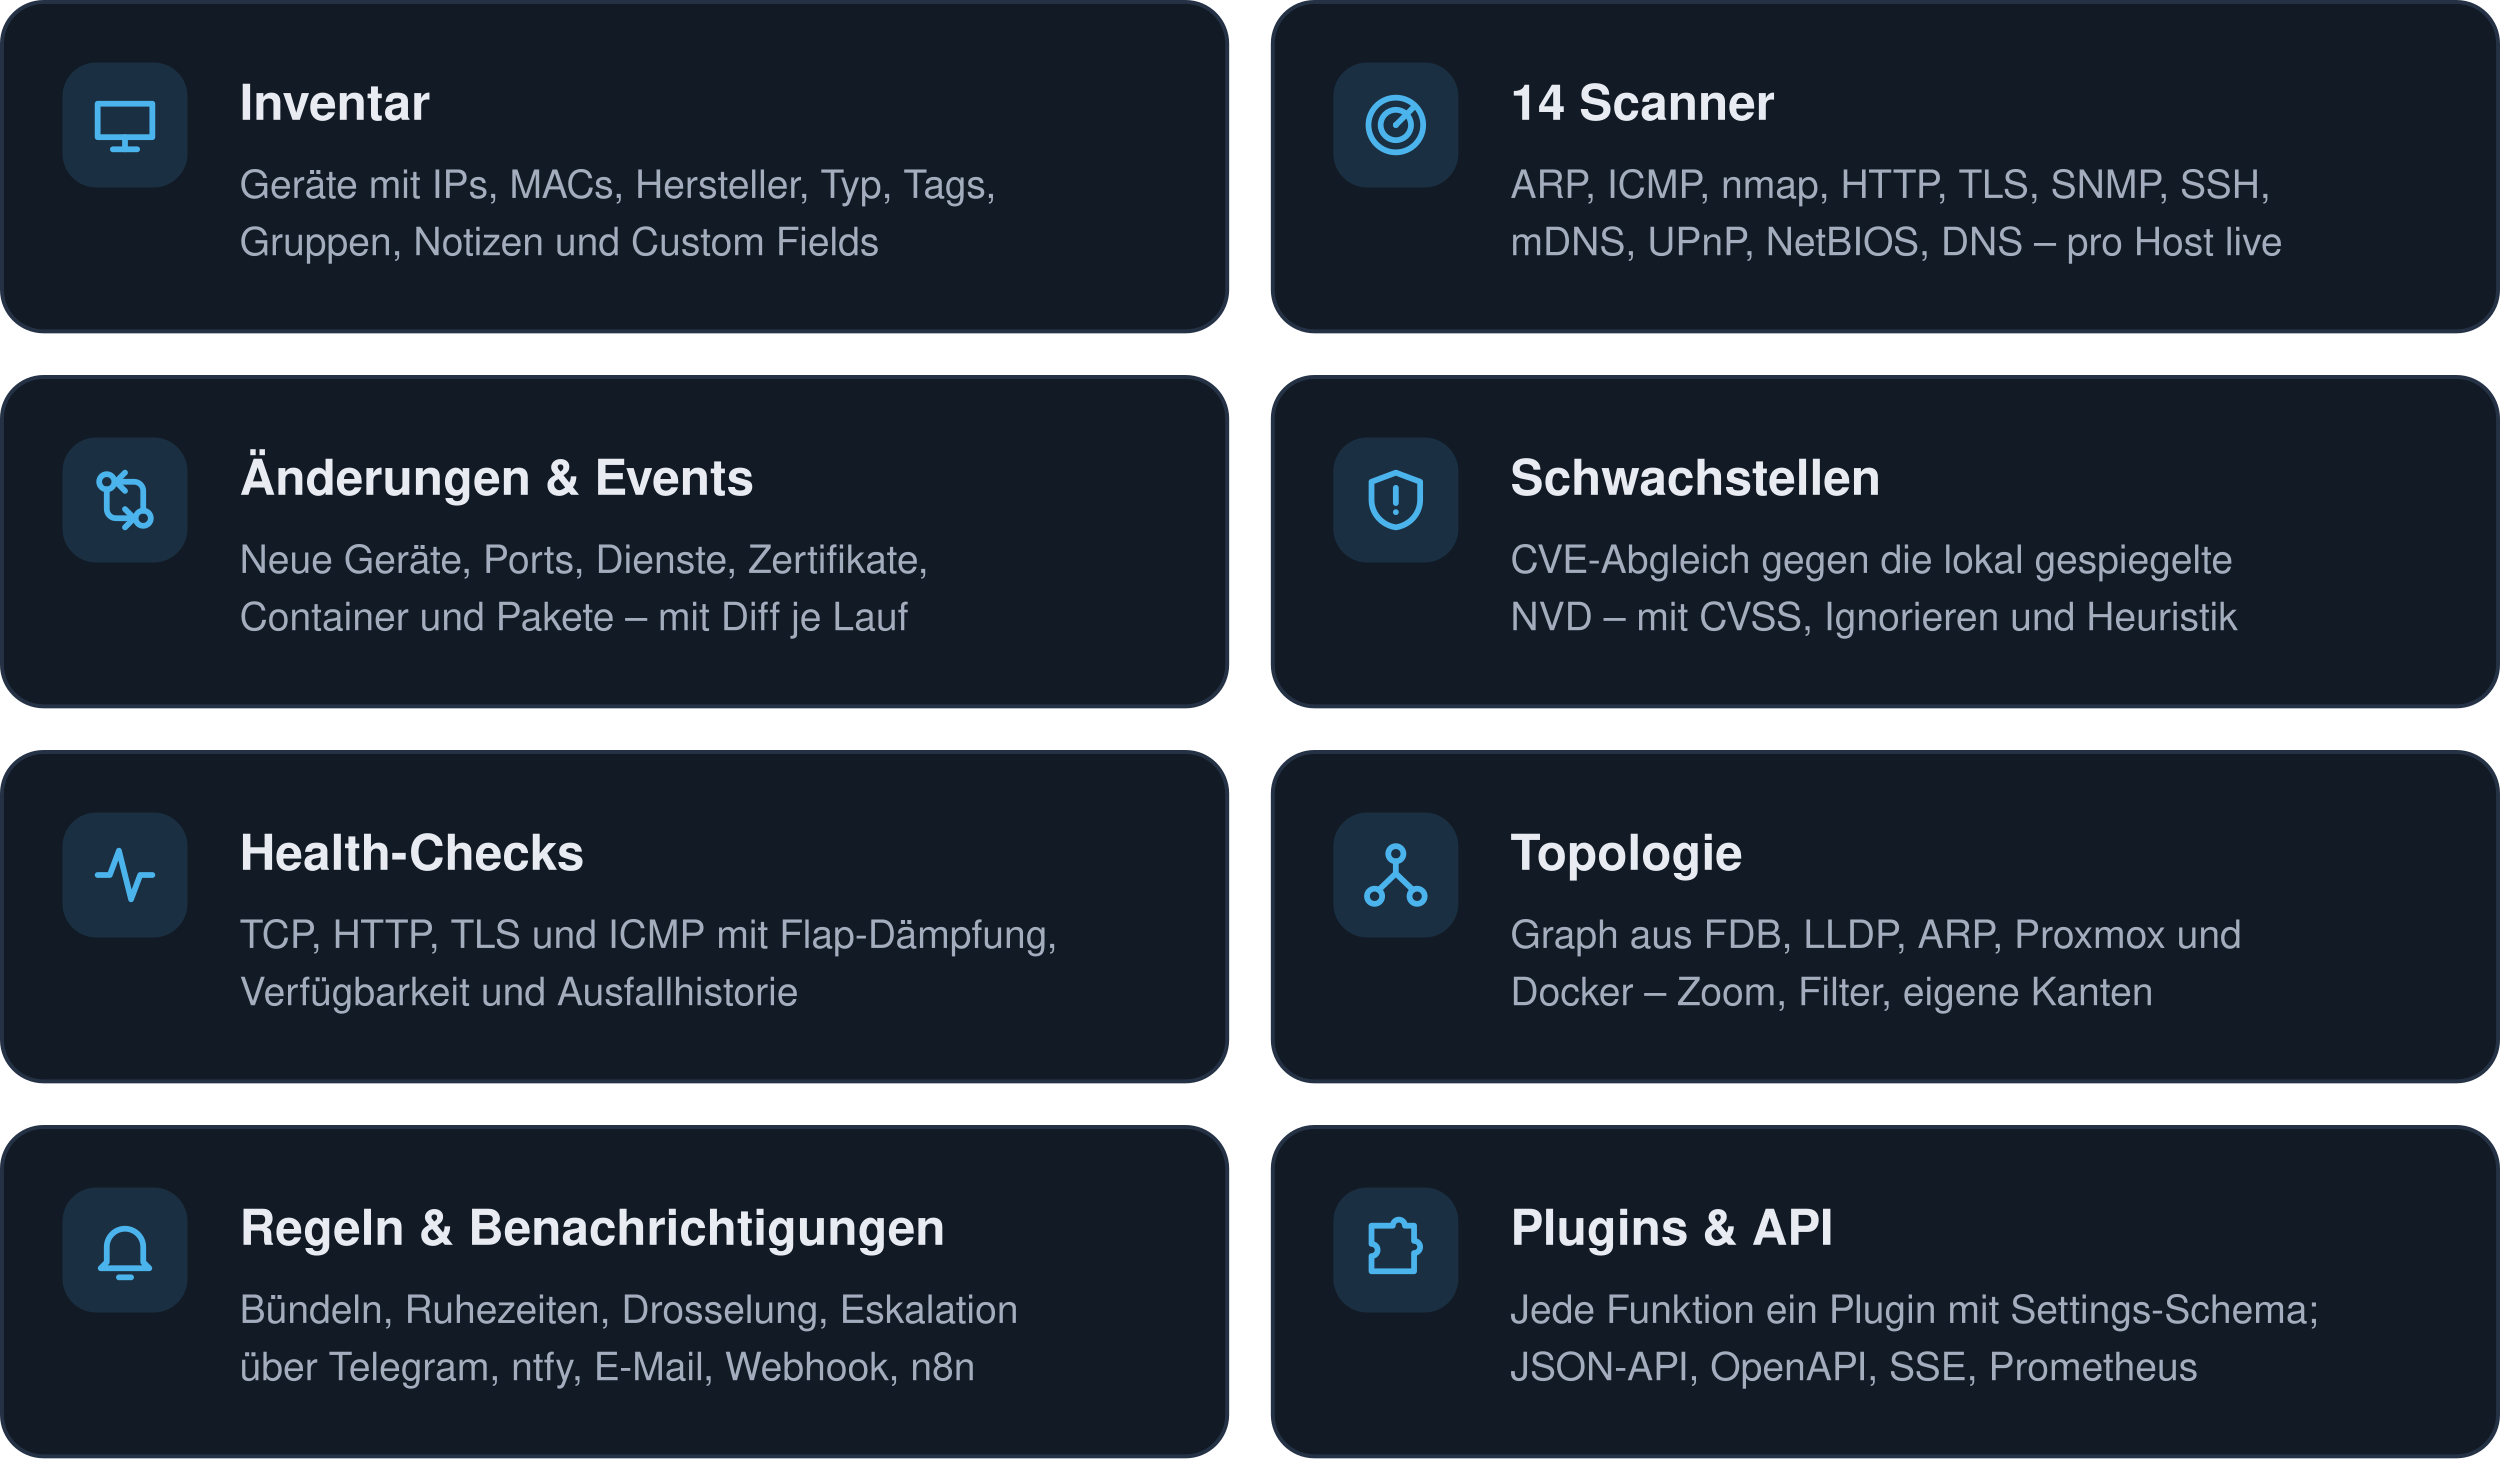
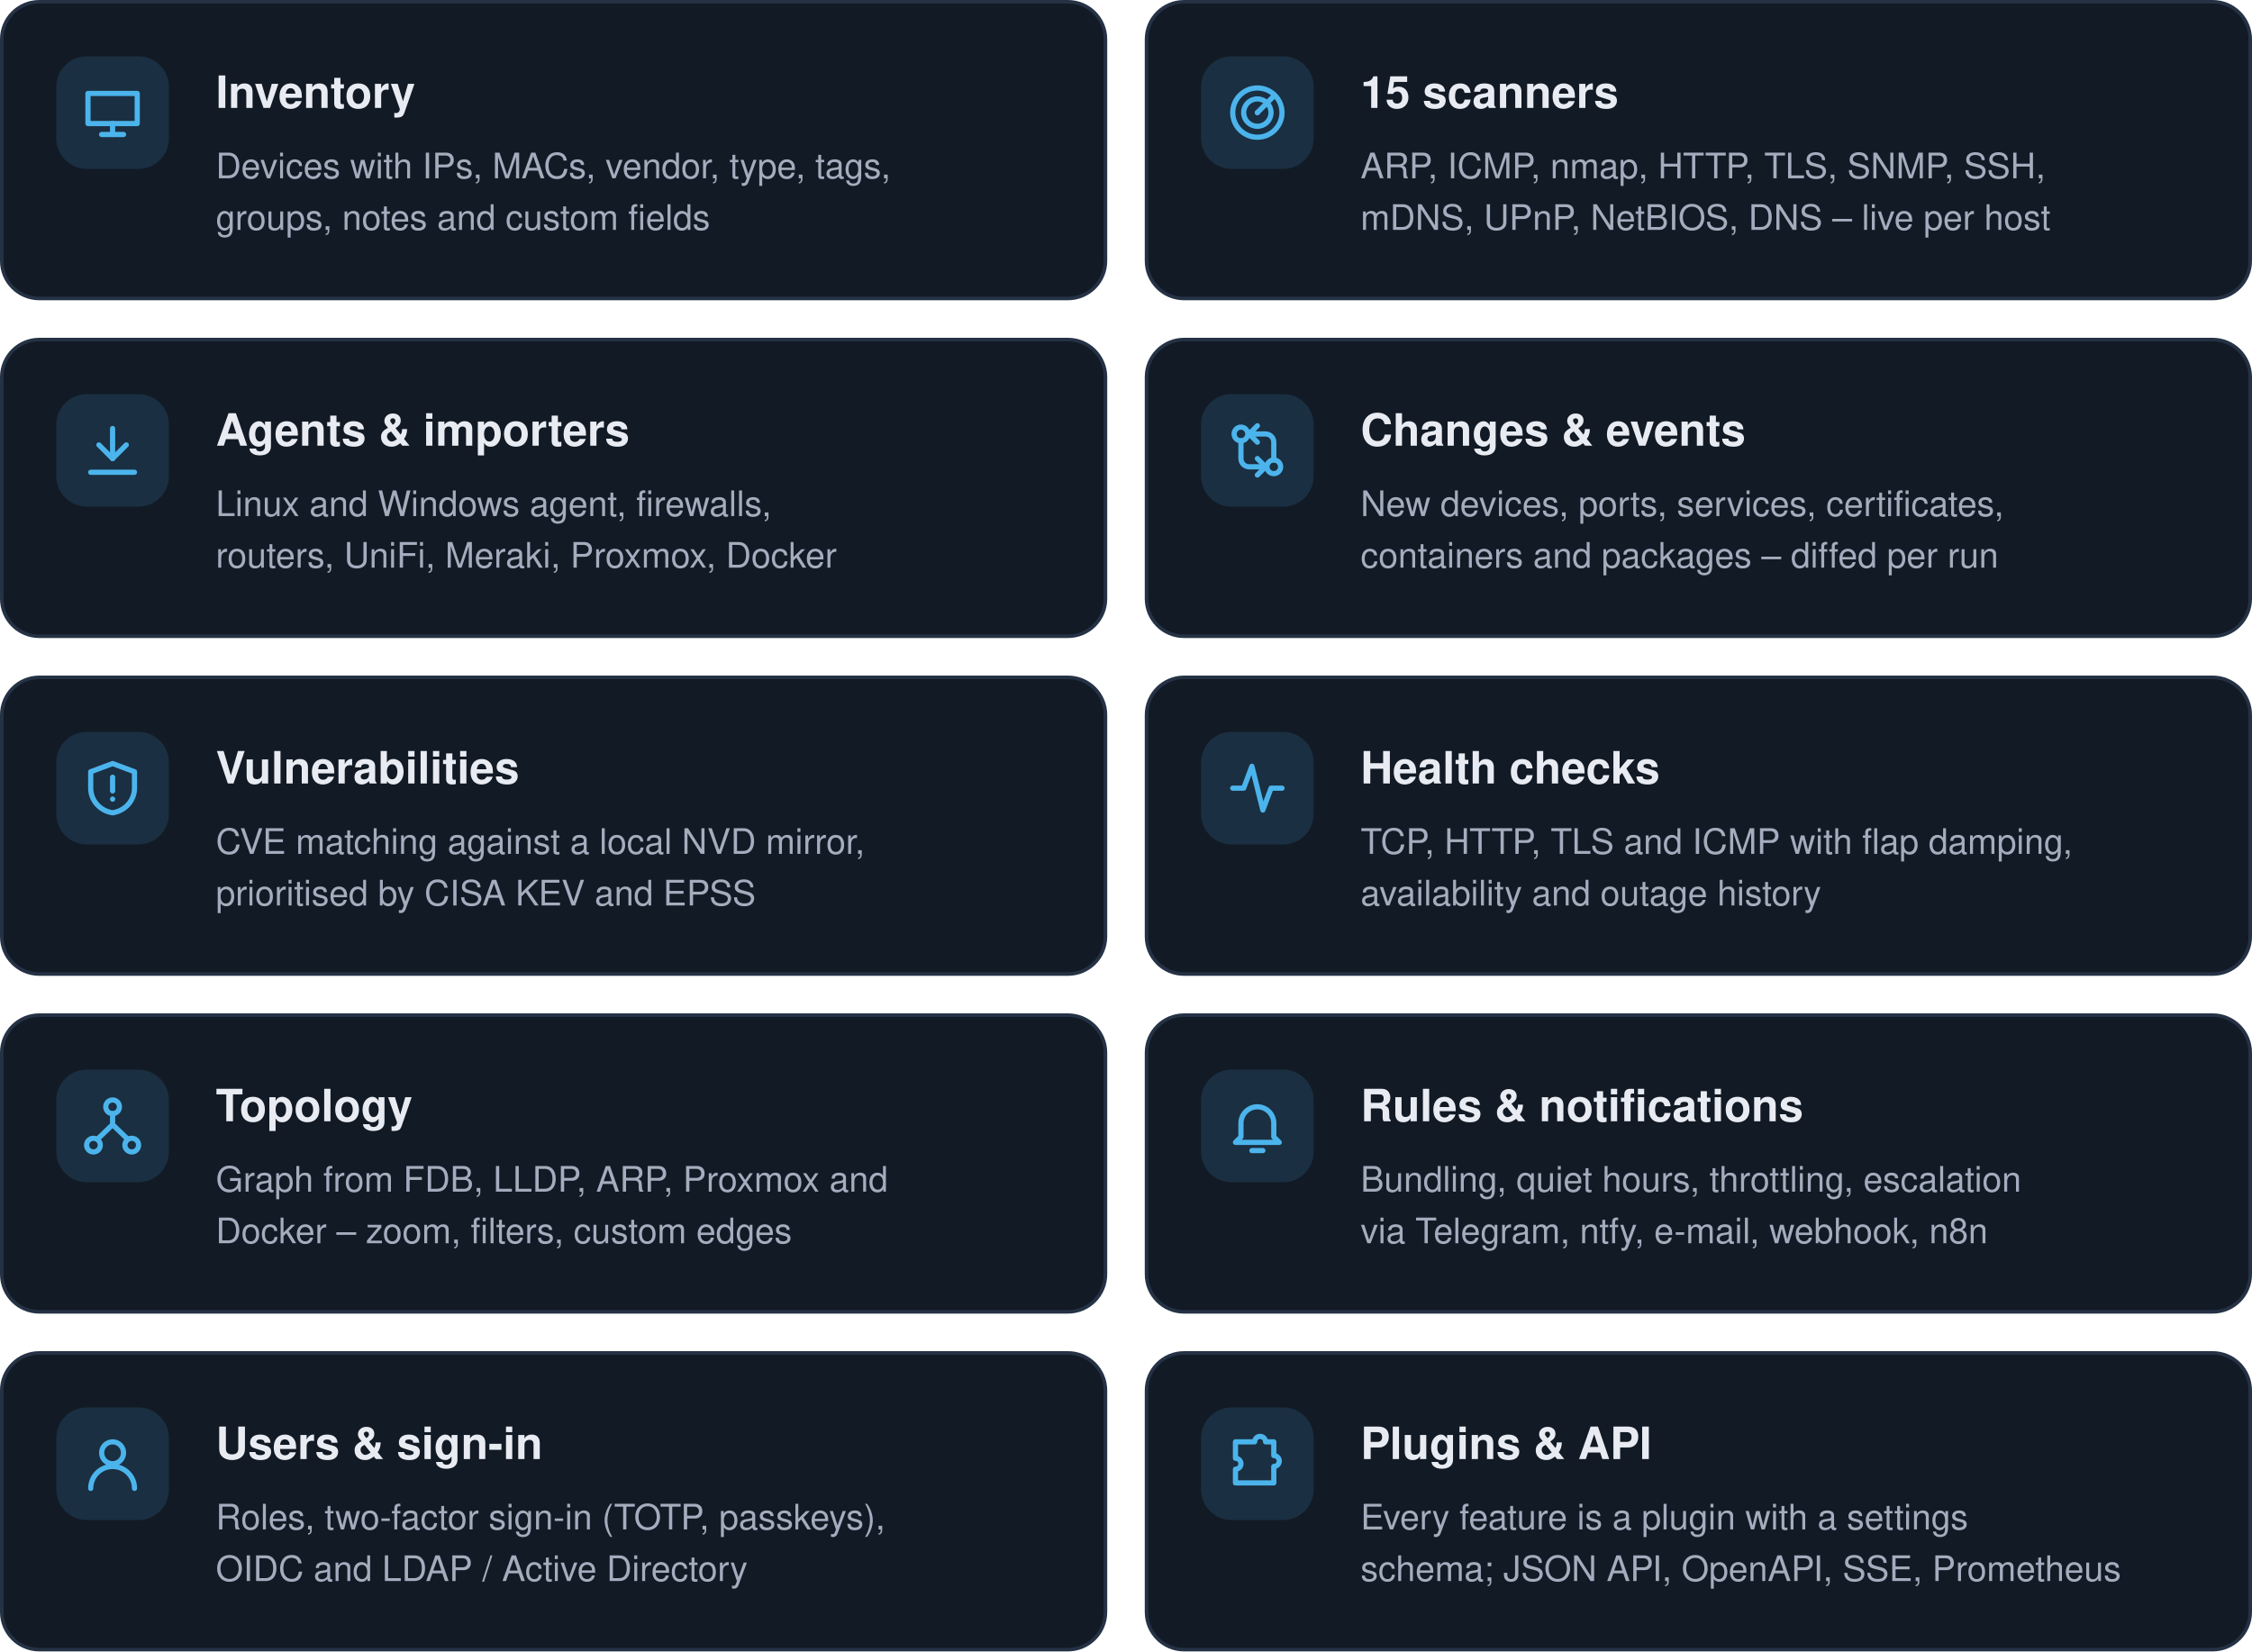
- <svg xmlns="http://www.w3.org/2000/svg" width="960" height="560" viewBox="0 0 960 560" role="img" aria-labelledby="t d">
+ <svg xmlns="http://www.w3.org/2000/svg" width="960" height="704" viewBox="0 0 960 704" role="img" aria-labelledby="t d">
  <style>

@media (prefers-reduced-motion: reduce) { * { animation: none !important; } }
</style>
  <rect x="0.75" y="0.75" width="470.5" height="126.5" rx="16" fill="#121a25" stroke="#253245" stroke-width="1.5" />
  <rect x="24" y="24" width="48" height="48" rx="13" fill="rgba(76,180,236,0.14)" />
  <g transform="translate(34 34) scale(1.166667)" fill="none" stroke="#4cb4ec" stroke-width="1.9" stroke-linecap="round" stroke-linejoin="round">
    <path d="M3 5h18v11H3z" />
    <path d="M8 20h8" />
    <path d="M12 16v4" />
  </g>
-   <text x="92" y="46" font-family="'Segoe UI', -apple-system, BlinkMacSystemFont, 'Helvetica Neue', Helvetica, Arial, sans-serif" font-size="19" font-weight="650" fill="#e8ecf2">Inventar</text>
-   <text x="92" y="76" font-family="'Segoe UI', -apple-system, BlinkMacSystemFont, 'Helvetica Neue', Helvetica, Arial, sans-serif" font-size="15" font-weight="400" fill="#a3adbd">Geräte mit IPs, MACs, Hersteller, Typ, Tags,</text>
-   <text x="92" y="98" font-family="'Segoe UI', -apple-system, BlinkMacSystemFont, 'Helvetica Neue', Helvetica, Arial, sans-serif" font-size="15" font-weight="400" fill="#a3adbd">Gruppen, Notizen und Custom Fields</text>
+   <text x="92" y="46" font-family="'Segoe UI', -apple-system, BlinkMacSystemFont, 'Helvetica Neue', Helvetica, Arial, sans-serif" font-size="19" font-weight="650" fill="#e8ecf2">Inventory</text>
+   <text x="92" y="76" font-family="'Segoe UI', -apple-system, BlinkMacSystemFont, 'Helvetica Neue', Helvetica, Arial, sans-serif" font-size="15" font-weight="400" fill="#a3adbd">Devices with IPs, MACs, vendor, type, tags,</text>
+   <text x="92" y="98" font-family="'Segoe UI', -apple-system, BlinkMacSystemFont, 'Helvetica Neue', Helvetica, Arial, sans-serif" font-size="15" font-weight="400" fill="#a3adbd">groups, notes and custom fields</text>
  <rect x="488.75" y="0.75" width="470.5" height="126.5" rx="16" fill="#121a25" stroke="#253245" stroke-width="1.5" />
  <rect x="512" y="24" width="48" height="48" rx="13" fill="rgba(76,180,236,0.14)" />
  <g transform="translate(522 34) scale(1.166667)" fill="none" stroke="#4cb4ec" stroke-width="1.9" stroke-linecap="round" stroke-linejoin="round">
    <path d="M3 12a9 9 0 1 0 18 0a9 9 0 1 0 -18 0" />
    <path d="M7 12a5 5 0 1 0 10 0a5 5 0 1 0 -10 0" />
    <path d="M12 12l6-6" />
    <path d="M12 12h.01" />
  </g>
-   <text x="580" y="46" font-family="'Segoe UI', -apple-system, BlinkMacSystemFont, 'Helvetica Neue', Helvetica, Arial, sans-serif" font-size="19" font-weight="650" fill="#e8ecf2">14 Scanner</text>
+   <text x="580" y="46" font-family="'Segoe UI', -apple-system, BlinkMacSystemFont, 'Helvetica Neue', Helvetica, Arial, sans-serif" font-size="19" font-weight="650" fill="#e8ecf2">15 scanners</text>
  <text x="580" y="76" font-family="'Segoe UI', -apple-system, BlinkMacSystemFont, 'Helvetica Neue', Helvetica, Arial, sans-serif" font-size="15" font-weight="400" fill="#a3adbd">ARP, ICMP, nmap, HTTP, TLS, SNMP, SSH,</text>
-   <text x="580" y="98" font-family="'Segoe UI', -apple-system, BlinkMacSystemFont, 'Helvetica Neue', Helvetica, Arial, sans-serif" font-size="15" font-weight="400" fill="#a3adbd">mDNS, UPnP, NetBIOS, DNS – pro Host live</text>
+   <text x="580" y="98" font-family="'Segoe UI', -apple-system, BlinkMacSystemFont, 'Helvetica Neue', Helvetica, Arial, sans-serif" font-size="15" font-weight="400" fill="#a3adbd">mDNS, UPnP, NetBIOS, DNS – live per host</text>
  <rect x="0.75" y="144.75" width="470.5" height="126.5" rx="16" fill="#121a25" stroke="#253245" stroke-width="1.5" />
  <rect x="24" y="168" width="48" height="48" rx="13" fill="rgba(76,180,236,0.14)" />
  <g transform="translate(34 178) scale(1.166667)" fill="none" stroke="#4cb4ec" stroke-width="1.9" stroke-linecap="round" stroke-linejoin="round">
+     <path d="M12 4v11" />
+     <path d="M7 10l5 5 5-5" />
+     <path d="M4 20h16" />
+   </g>
+   <text x="92" y="190" font-family="'Segoe UI', -apple-system, BlinkMacSystemFont, 'Helvetica Neue', Helvetica, Arial, sans-serif" font-size="19" font-weight="650" fill="#e8ecf2">Agents &amp; importers</text>
+   <text x="92" y="220" font-family="'Segoe UI', -apple-system, BlinkMacSystemFont, 'Helvetica Neue', Helvetica, Arial, sans-serif" font-size="15" font-weight="400" fill="#a3adbd">Linux and Windows agent, firewalls,</text>
+   <text x="92" y="242" font-family="'Segoe UI', -apple-system, BlinkMacSystemFont, 'Helvetica Neue', Helvetica, Arial, sans-serif" font-size="15" font-weight="400" fill="#a3adbd">routers, UniFi, Meraki, Proxmox, Docker</text>
+   <rect x="488.75" y="144.75" width="470.5" height="126.5" rx="16" fill="#121a25" stroke="#253245" stroke-width="1.5" />
+   <rect x="512" y="168" width="48" height="48" rx="13" fill="rgba(76,180,236,0.14)" />
+   <g transform="translate(522 178) scale(1.166667)" fill="none" stroke="#4cb4ec" stroke-width="1.9" stroke-linecap="round" stroke-linejoin="round">
    <path d="M3.5 6a2.5 2.5 0 1 0 5 0a2.5 2.5 0 1 0 -5 0" />
    <path d="M15.5 18a2.5 2.5 0 1 0 5 0a2.5 2.5 0 1 0 -5 0" />
    <path d="M6 8.5V15a3 3 0 0 0 3 3h6" />
    <path d="M18 15.5V9a3 3 0 0 0-3-3H9" />
    <path d="M12 3l-3 3 3 3" />
    <path d="M12 15l3 3-3 3" />
  </g>
-   <text x="92" y="190" font-family="'Segoe UI', -apple-system, BlinkMacSystemFont, 'Helvetica Neue', Helvetica, Arial, sans-serif" font-size="19" font-weight="650" fill="#e8ecf2">Änderungen &amp; Events</text>
-   <text x="92" y="220" font-family="'Segoe UI', -apple-system, BlinkMacSystemFont, 'Helvetica Neue', Helvetica, Arial, sans-serif" font-size="15" font-weight="400" fill="#a3adbd">Neue Geräte, Ports, Dienste, Zertifikate,</text>
-   <text x="92" y="242" font-family="'Segoe UI', -apple-system, BlinkMacSystemFont, 'Helvetica Neue', Helvetica, Arial, sans-serif" font-size="15" font-weight="400" fill="#a3adbd">Container und Pakete – mit Diff je Lauf</text>
-   <rect x="488.75" y="144.75" width="470.5" height="126.5" rx="16" fill="#121a25" stroke="#253245" stroke-width="1.5" />
-   <rect x="512" y="168" width="48" height="48" rx="13" fill="rgba(76,180,236,0.14)" />
-   <g transform="translate(522 178) scale(1.166667)" fill="none" stroke="#4cb4ec" stroke-width="1.9" stroke-linecap="round" stroke-linejoin="round">
+   <text x="580" y="190" font-family="'Segoe UI', -apple-system, BlinkMacSystemFont, 'Helvetica Neue', Helvetica, Arial, sans-serif" font-size="19" font-weight="650" fill="#e8ecf2">Changes &amp; events</text>
+   <text x="580" y="220" font-family="'Segoe UI', -apple-system, BlinkMacSystemFont, 'Helvetica Neue', Helvetica, Arial, sans-serif" font-size="15" font-weight="400" fill="#a3adbd">New devices, ports, services, certificates,</text>
+   <text x="580" y="242" font-family="'Segoe UI', -apple-system, BlinkMacSystemFont, 'Helvetica Neue', Helvetica, Arial, sans-serif" font-size="15" font-weight="400" fill="#a3adbd">containers and packages – diffed per run</text>
+   <rect x="0.75" y="288.75" width="470.5" height="126.5" rx="16" fill="#121a25" stroke="#253245" stroke-width="1.5" />
+   <rect x="24" y="312" width="48" height="48" rx="13" fill="rgba(76,180,236,0.14)" />
+   <g transform="translate(34 322) scale(1.166667)" fill="none" stroke="#4cb4ec" stroke-width="1.9" stroke-linecap="round" stroke-linejoin="round">
    <path d="M12 3l8 3v6c0 4.5-3.4 8.3-8 9-4.6-.7-8-4.5-8-9V6z" />
    <path d="M12 8v5" />
    <path d="M12 16h.01" />
  </g>
-   <text x="580" y="190" font-family="'Segoe UI', -apple-system, BlinkMacSystemFont, 'Helvetica Neue', Helvetica, Arial, sans-serif" font-size="19" font-weight="650" fill="#e8ecf2">Schwachstellen</text>
-   <text x="580" y="220" font-family="'Segoe UI', -apple-system, BlinkMacSystemFont, 'Helvetica Neue', Helvetica, Arial, sans-serif" font-size="15" font-weight="400" fill="#a3adbd">CVE-Abgleich gegen die lokal gespiegelte</text>
-   <text x="580" y="242" font-family="'Segoe UI', -apple-system, BlinkMacSystemFont, 'Helvetica Neue', Helvetica, Arial, sans-serif" font-size="15" font-weight="400" fill="#a3adbd">NVD – mit CVSS, Ignorieren und Heuristik</text>
-   <rect x="0.75" y="288.75" width="470.5" height="126.5" rx="16" fill="#121a25" stroke="#253245" stroke-width="1.5" />
-   <rect x="24" y="312" width="48" height="48" rx="13" fill="rgba(76,180,236,0.14)" />
-   <g transform="translate(34 322) scale(1.166667)" fill="none" stroke="#4cb4ec" stroke-width="1.9" stroke-linecap="round" stroke-linejoin="round">
-     <path d="M3 12h4l3-8 4 16 3-8h4" />
-   </g>
-   <text x="92" y="334" font-family="'Segoe UI', -apple-system, BlinkMacSystemFont, 'Helvetica Neue', Helvetica, Arial, sans-serif" font-size="19" font-weight="650" fill="#e8ecf2">Health-Checks</text>
-   <text x="92" y="364" font-family="'Segoe UI', -apple-system, BlinkMacSystemFont, 'Helvetica Neue', Helvetica, Arial, sans-serif" font-size="15" font-weight="400" fill="#a3adbd">TCP, HTTP, TLS und ICMP mit Flap-Dämpfung,</text>
-   <text x="92" y="386" font-family="'Segoe UI', -apple-system, BlinkMacSystemFont, 'Helvetica Neue', Helvetica, Arial, sans-serif" font-size="15" font-weight="400" fill="#a3adbd">Verfügbarkeit und Ausfallhistorie</text>
+   <text x="92" y="334" font-family="'Segoe UI', -apple-system, BlinkMacSystemFont, 'Helvetica Neue', Helvetica, Arial, sans-serif" font-size="19" font-weight="650" fill="#e8ecf2">Vulnerabilities</text>
+   <text x="92" y="364" font-family="'Segoe UI', -apple-system, BlinkMacSystemFont, 'Helvetica Neue', Helvetica, Arial, sans-serif" font-size="15" font-weight="400" fill="#a3adbd">CVE matching against a local NVD mirror,</text>
+   <text x="92" y="386" font-family="'Segoe UI', -apple-system, BlinkMacSystemFont, 'Helvetica Neue', Helvetica, Arial, sans-serif" font-size="15" font-weight="400" fill="#a3adbd">prioritised by CISA KEV and EPSS</text>
  <rect x="488.75" y="288.75" width="470.5" height="126.5" rx="16" fill="#121a25" stroke="#253245" stroke-width="1.5" />
  <rect x="512" y="312" width="48" height="48" rx="13" fill="rgba(76,180,236,0.14)" />
  <g transform="translate(522 322) scale(1.166667)" fill="none" stroke="#4cb4ec" stroke-width="1.9" stroke-linecap="round" stroke-linejoin="round">
+     <path d="M3 12h4l3-8 4 16 3-8h4" />
+   </g>
+   <text x="580" y="334" font-family="'Segoe UI', -apple-system, BlinkMacSystemFont, 'Helvetica Neue', Helvetica, Arial, sans-serif" font-size="19" font-weight="650" fill="#e8ecf2">Health checks</text>
+   <text x="580" y="364" font-family="'Segoe UI', -apple-system, BlinkMacSystemFont, 'Helvetica Neue', Helvetica, Arial, sans-serif" font-size="15" font-weight="400" fill="#a3adbd">TCP, HTTP, TLS and ICMP with flap damping,</text>
+   <text x="580" y="386" font-family="'Segoe UI', -apple-system, BlinkMacSystemFont, 'Helvetica Neue', Helvetica, Arial, sans-serif" font-size="15" font-weight="400" fill="#a3adbd">availability and outage history</text>
+   <rect x="0.75" y="432.75" width="470.5" height="126.5" rx="16" fill="#121a25" stroke="#253245" stroke-width="1.5" />
+   <rect x="24" y="456" width="48" height="48" rx="13" fill="rgba(76,180,236,0.14)" />
+   <g transform="translate(34 466) scale(1.166667)" fill="none" stroke="#4cb4ec" stroke-width="1.9" stroke-linecap="round" stroke-linejoin="round">
    <path d="M9.5 5a2.5 2.5 0 1 0 5 0a2.5 2.5 0 1 0 -5 0" />
    <path d="M2.5 19a2.5 2.5 0 1 0 5 0a2.5 2.5 0 1 0 -5 0" />
    <path d="M16.5 19a2.5 2.5 0 1 0 5 0a2.5 2.5 0 1 0 -5 0" />
    <path d="M12 7.5v4M12 11.5l-5.6 5.4M12 11.5l5.6 5.4" />
  </g>
-   <text x="580" y="334" font-family="'Segoe UI', -apple-system, BlinkMacSystemFont, 'Helvetica Neue', Helvetica, Arial, sans-serif" font-size="19" font-weight="650" fill="#e8ecf2">Topologie</text>
-   <text x="580" y="364" font-family="'Segoe UI', -apple-system, BlinkMacSystemFont, 'Helvetica Neue', Helvetica, Arial, sans-serif" font-size="15" font-weight="400" fill="#a3adbd">Graph aus FDB, LLDP, ARP, Proxmox und</text>
-   <text x="580" y="386" font-family="'Segoe UI', -apple-system, BlinkMacSystemFont, 'Helvetica Neue', Helvetica, Arial, sans-serif" font-size="15" font-weight="400" fill="#a3adbd">Docker – Zoom, Filter, eigene Kanten</text>
-   <rect x="0.75" y="432.75" width="470.5" height="126.5" rx="16" fill="#121a25" stroke="#253245" stroke-width="1.5" />
-   <rect x="24" y="456" width="48" height="48" rx="13" fill="rgba(76,180,236,0.14)" />
-   <g transform="translate(34 466) scale(1.166667)" fill="none" stroke="#4cb4ec" stroke-width="1.9" stroke-linecap="round" stroke-linejoin="round">
+   <text x="92" y="478" font-family="'Segoe UI', -apple-system, BlinkMacSystemFont, 'Helvetica Neue', Helvetica, Arial, sans-serif" font-size="19" font-weight="650" fill="#e8ecf2">Topology</text>
+   <text x="92" y="508" font-family="'Segoe UI', -apple-system, BlinkMacSystemFont, 'Helvetica Neue', Helvetica, Arial, sans-serif" font-size="15" font-weight="400" fill="#a3adbd">Graph from FDB, LLDP, ARP, Proxmox and</text>
+   <text x="92" y="530" font-family="'Segoe UI', -apple-system, BlinkMacSystemFont, 'Helvetica Neue', Helvetica, Arial, sans-serif" font-size="15" font-weight="400" fill="#a3adbd">Docker – zoom, filters, custom edges</text>
+   <rect x="488.75" y="432.75" width="470.5" height="126.5" rx="16" fill="#121a25" stroke="#253245" stroke-width="1.5" />
+   <rect x="512" y="456" width="48" height="48" rx="13" fill="rgba(76,180,236,0.14)" />
+   <g transform="translate(522 466) scale(1.166667)" fill="none" stroke="#4cb4ec" stroke-width="1.9" stroke-linecap="round" stroke-linejoin="round">
    <path d="M6 16V11a6 6 0 1 1 12 0v5l2 2H4z" />
    <path d="M10 21h4" />
  </g>
-   <text x="92" y="478" font-family="'Segoe UI', -apple-system, BlinkMacSystemFont, 'Helvetica Neue', Helvetica, Arial, sans-serif" font-size="19" font-weight="650" fill="#e8ecf2">Regeln &amp; Benachrichtigungen</text>
-   <text x="92" y="508" font-family="'Segoe UI', -apple-system, BlinkMacSystemFont, 'Helvetica Neue', Helvetica, Arial, sans-serif" font-size="15" font-weight="400" fill="#a3adbd">Bündeln, Ruhezeiten, Drosselung, Eskalation</text>
-   <text x="92" y="530" font-family="'Segoe UI', -apple-system, BlinkMacSystemFont, 'Helvetica Neue', Helvetica, Arial, sans-serif" font-size="15" font-weight="400" fill="#a3adbd">über Telegram, ntfy, E-Mail, Webhook, n8n</text>
-   <rect x="488.75" y="432.75" width="470.5" height="126.5" rx="16" fill="#121a25" stroke="#253245" stroke-width="1.5" />
-   <rect x="512" y="456" width="48" height="48" rx="13" fill="rgba(76,180,236,0.14)" />
-   <g transform="translate(522 466) scale(1.166667)" fill="none" stroke="#4cb4ec" stroke-width="1.9" stroke-linecap="round" stroke-linejoin="round">
+   <text x="580" y="478" font-family="'Segoe UI', -apple-system, BlinkMacSystemFont, 'Helvetica Neue', Helvetica, Arial, sans-serif" font-size="19" font-weight="650" fill="#e8ecf2">Rules &amp; notifications</text>
+   <text x="580" y="508" font-family="'Segoe UI', -apple-system, BlinkMacSystemFont, 'Helvetica Neue', Helvetica, Arial, sans-serif" font-size="15" font-weight="400" fill="#a3adbd">Bundling, quiet hours, throttling, escalation</text>
+   <text x="580" y="530" font-family="'Segoe UI', -apple-system, BlinkMacSystemFont, 'Helvetica Neue', Helvetica, Arial, sans-serif" font-size="15" font-weight="400" fill="#a3adbd">via Telegram, ntfy, e-mail, webhook, n8n</text>
+   <rect x="0.75" y="576.75" width="470.5" height="126.5" rx="16" fill="#121a25" stroke="#253245" stroke-width="1.5" />
+   <rect x="24" y="600" width="48" height="48" rx="13" fill="rgba(76,180,236,0.14)" />
+   <g transform="translate(34 610) scale(1.166667)" fill="none" stroke="#4cb4ec" stroke-width="1.9" stroke-linecap="round" stroke-linejoin="round">
+     <path d="M8 8a4 4 0 1 0 8 0a4 4 0 1 0 -8 0" />
+     <path d="M4 21a8 8 0 0 1 16 0" />
+   </g>
+   <text x="92" y="622" font-family="'Segoe UI', -apple-system, BlinkMacSystemFont, 'Helvetica Neue', Helvetica, Arial, sans-serif" font-size="19" font-weight="650" fill="#e8ecf2">Users &amp; sign-in</text>
+   <text x="92" y="652" font-family="'Segoe UI', -apple-system, BlinkMacSystemFont, 'Helvetica Neue', Helvetica, Arial, sans-serif" font-size="15" font-weight="400" fill="#a3adbd">Roles, two-factor sign-in (TOTP, passkeys),</text>
+   <text x="92" y="674" font-family="'Segoe UI', -apple-system, BlinkMacSystemFont, 'Helvetica Neue', Helvetica, Arial, sans-serif" font-size="15" font-weight="400" fill="#a3adbd">OIDC and LDAP / Active Directory</text>
+   <rect x="488.75" y="576.75" width="470.5" height="126.5" rx="16" fill="#121a25" stroke="#253245" stroke-width="1.5" />
+   <rect x="512" y="600" width="48" height="48" rx="13" fill="rgba(76,180,236,0.14)" />
+   <g transform="translate(522 610) scale(1.166667)" fill="none" stroke="#4cb4ec" stroke-width="1.9" stroke-linecap="round" stroke-linejoin="round">
    <path d="M9 4h2a2 2 0 0 1 4 0h3v5a2 2 0 0 1 0 4v6H4v-5a2 2 0 0 0 0-4V4z" />
  </g>
-   <text x="580" y="478" font-family="'Segoe UI', -apple-system, BlinkMacSystemFont, 'Helvetica Neue', Helvetica, Arial, sans-serif" font-size="19" font-weight="650" fill="#e8ecf2">Plugins &amp; API</text>
-   <text x="580" y="508" font-family="'Segoe UI', -apple-system, BlinkMacSystemFont, 'Helvetica Neue', Helvetica, Arial, sans-serif" font-size="15" font-weight="400" fill="#a3adbd">Jede Funktion ein Plugin mit Settings-Schema;</text>
-   <text x="580" y="530" font-family="'Segoe UI', -apple-system, BlinkMacSystemFont, 'Helvetica Neue', Helvetica, Arial, sans-serif" font-size="15" font-weight="400" fill="#a3adbd">JSON-API, OpenAPI, SSE, Prometheus</text>
+   <text x="580" y="622" font-family="'Segoe UI', -apple-system, BlinkMacSystemFont, 'Helvetica Neue', Helvetica, Arial, sans-serif" font-size="19" font-weight="650" fill="#e8ecf2">Plugins &amp; API</text>
+   <text x="580" y="652" font-family="'Segoe UI', -apple-system, BlinkMacSystemFont, 'Helvetica Neue', Helvetica, Arial, sans-serif" font-size="15" font-weight="400" fill="#a3adbd">Every feature is a plugin with a settings</text>
+   <text x="580" y="674" font-family="'Segoe UI', -apple-system, BlinkMacSystemFont, 'Helvetica Neue', Helvetica, Arial, sans-serif" font-size="15" font-weight="400" fill="#a3adbd">schema; JSON API, OpenAPI, SSE, Prometheus</text>
</svg>
